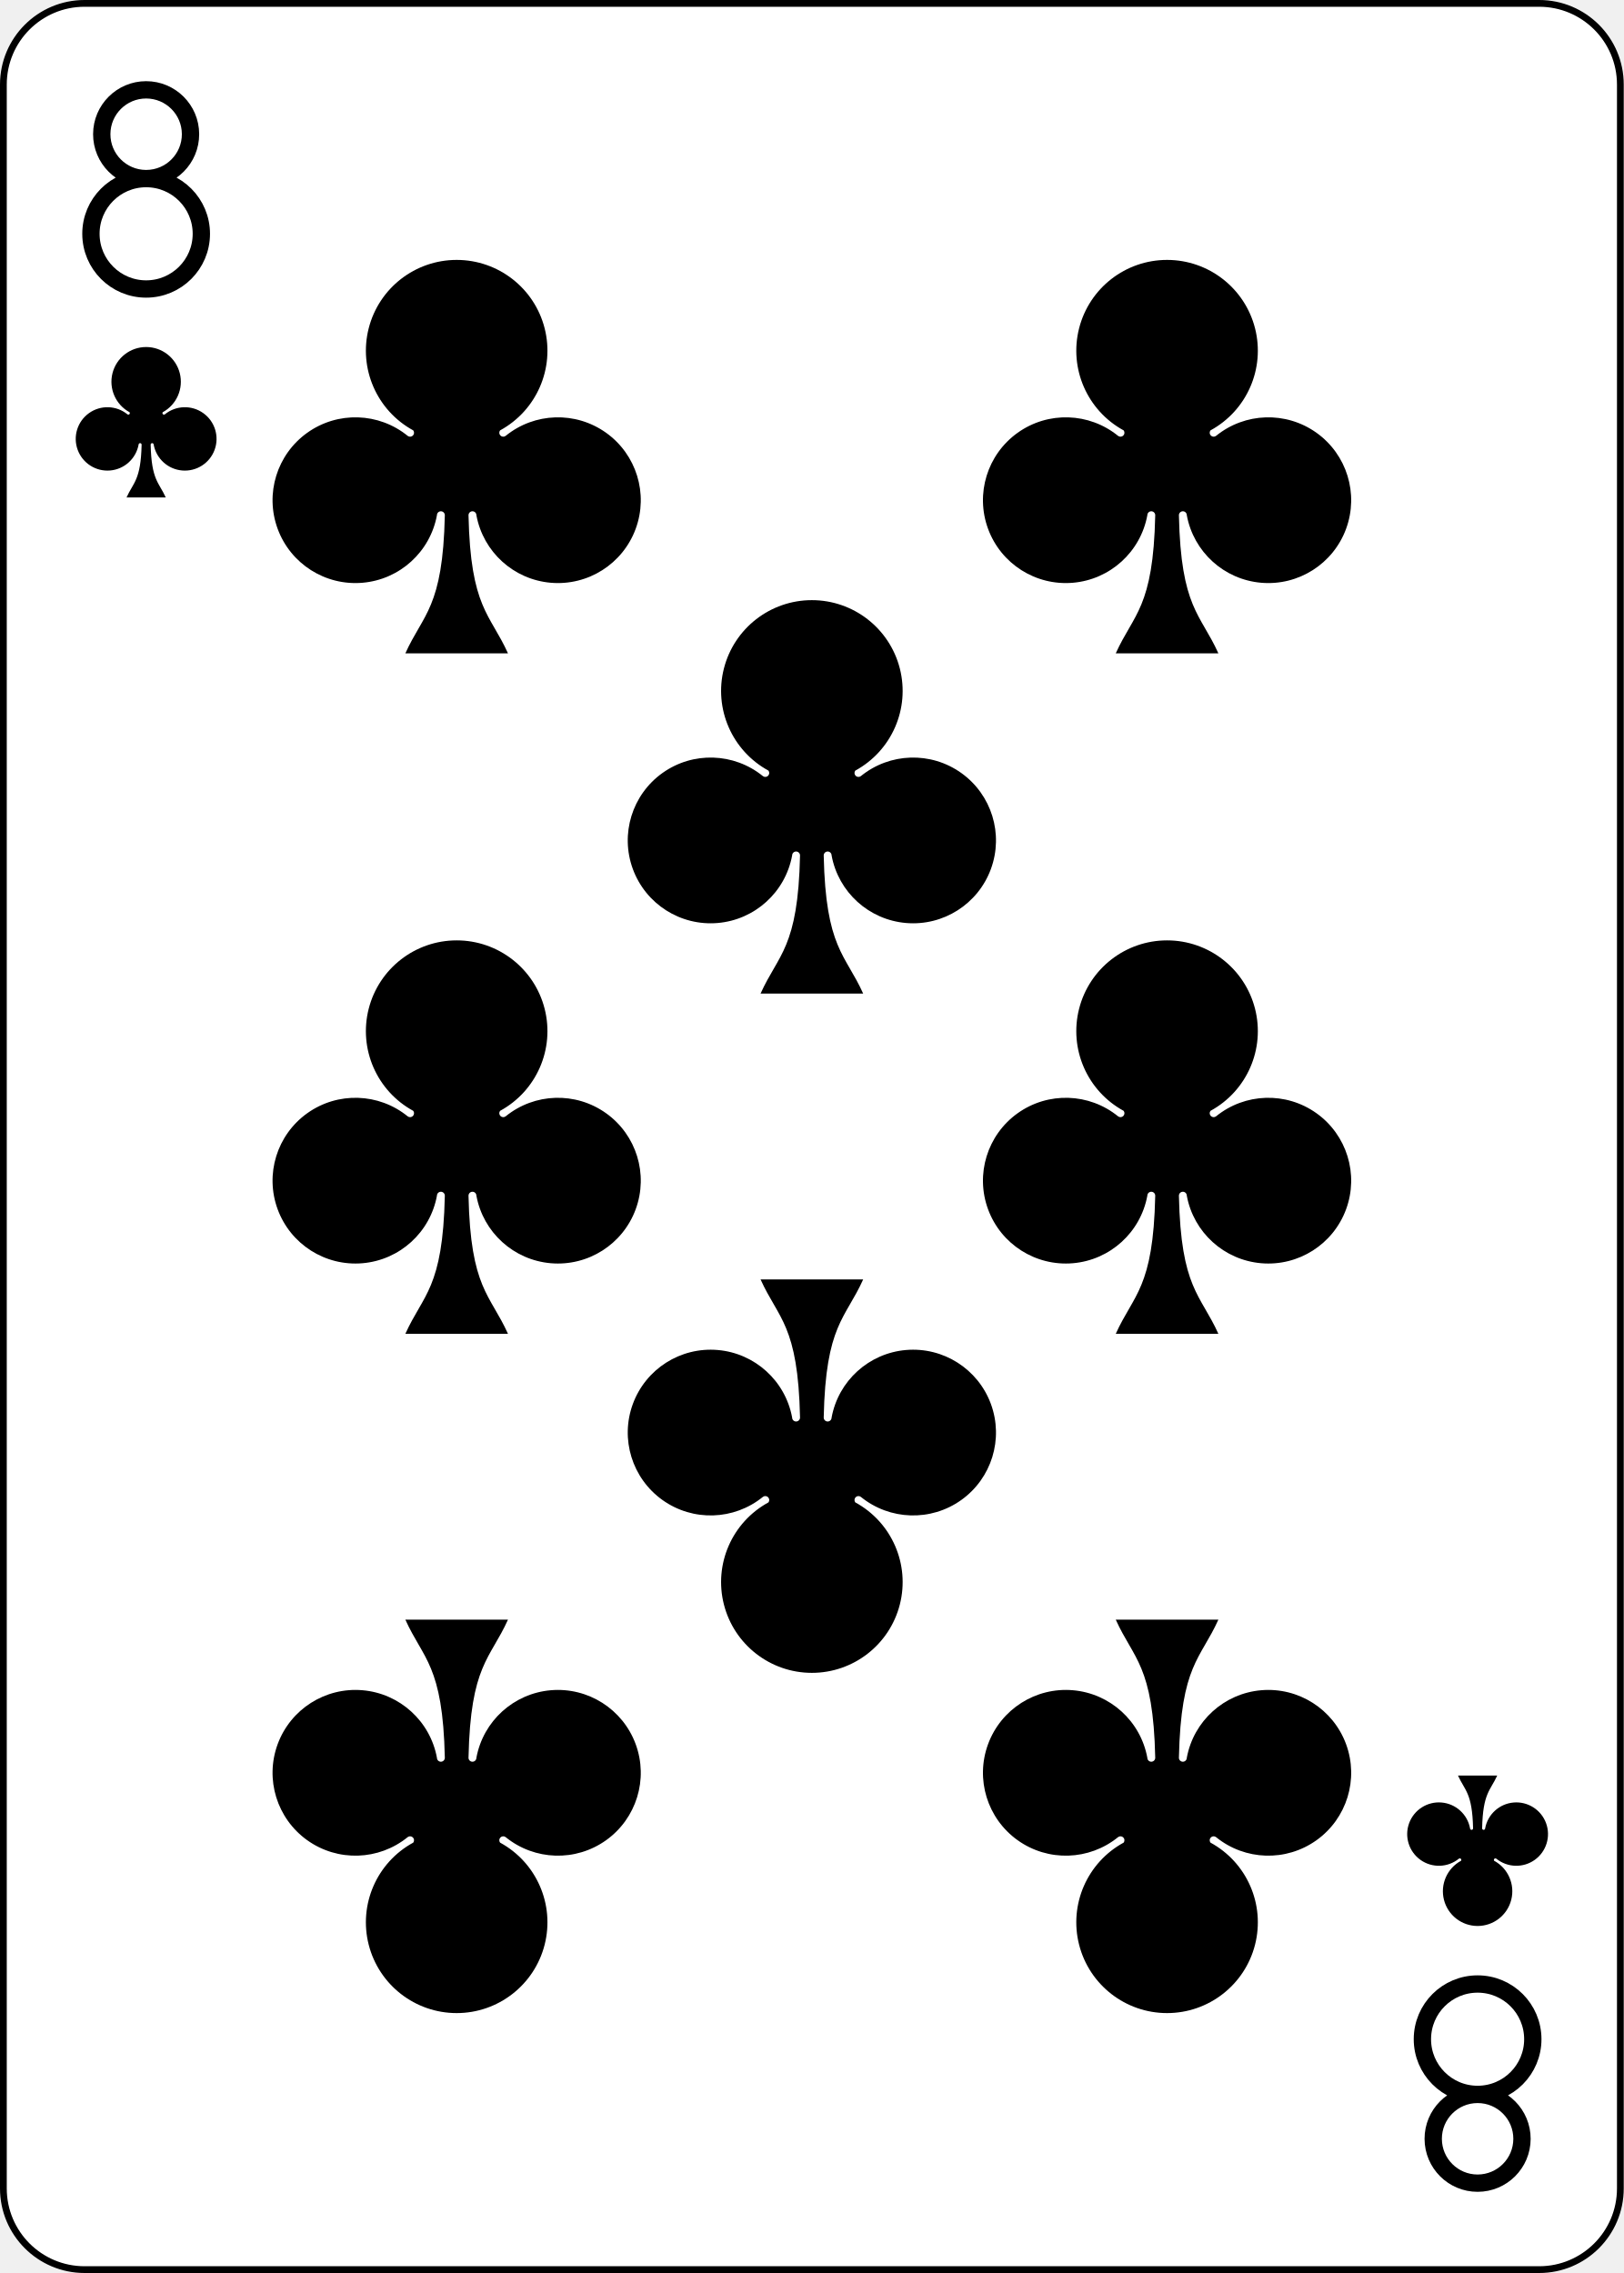
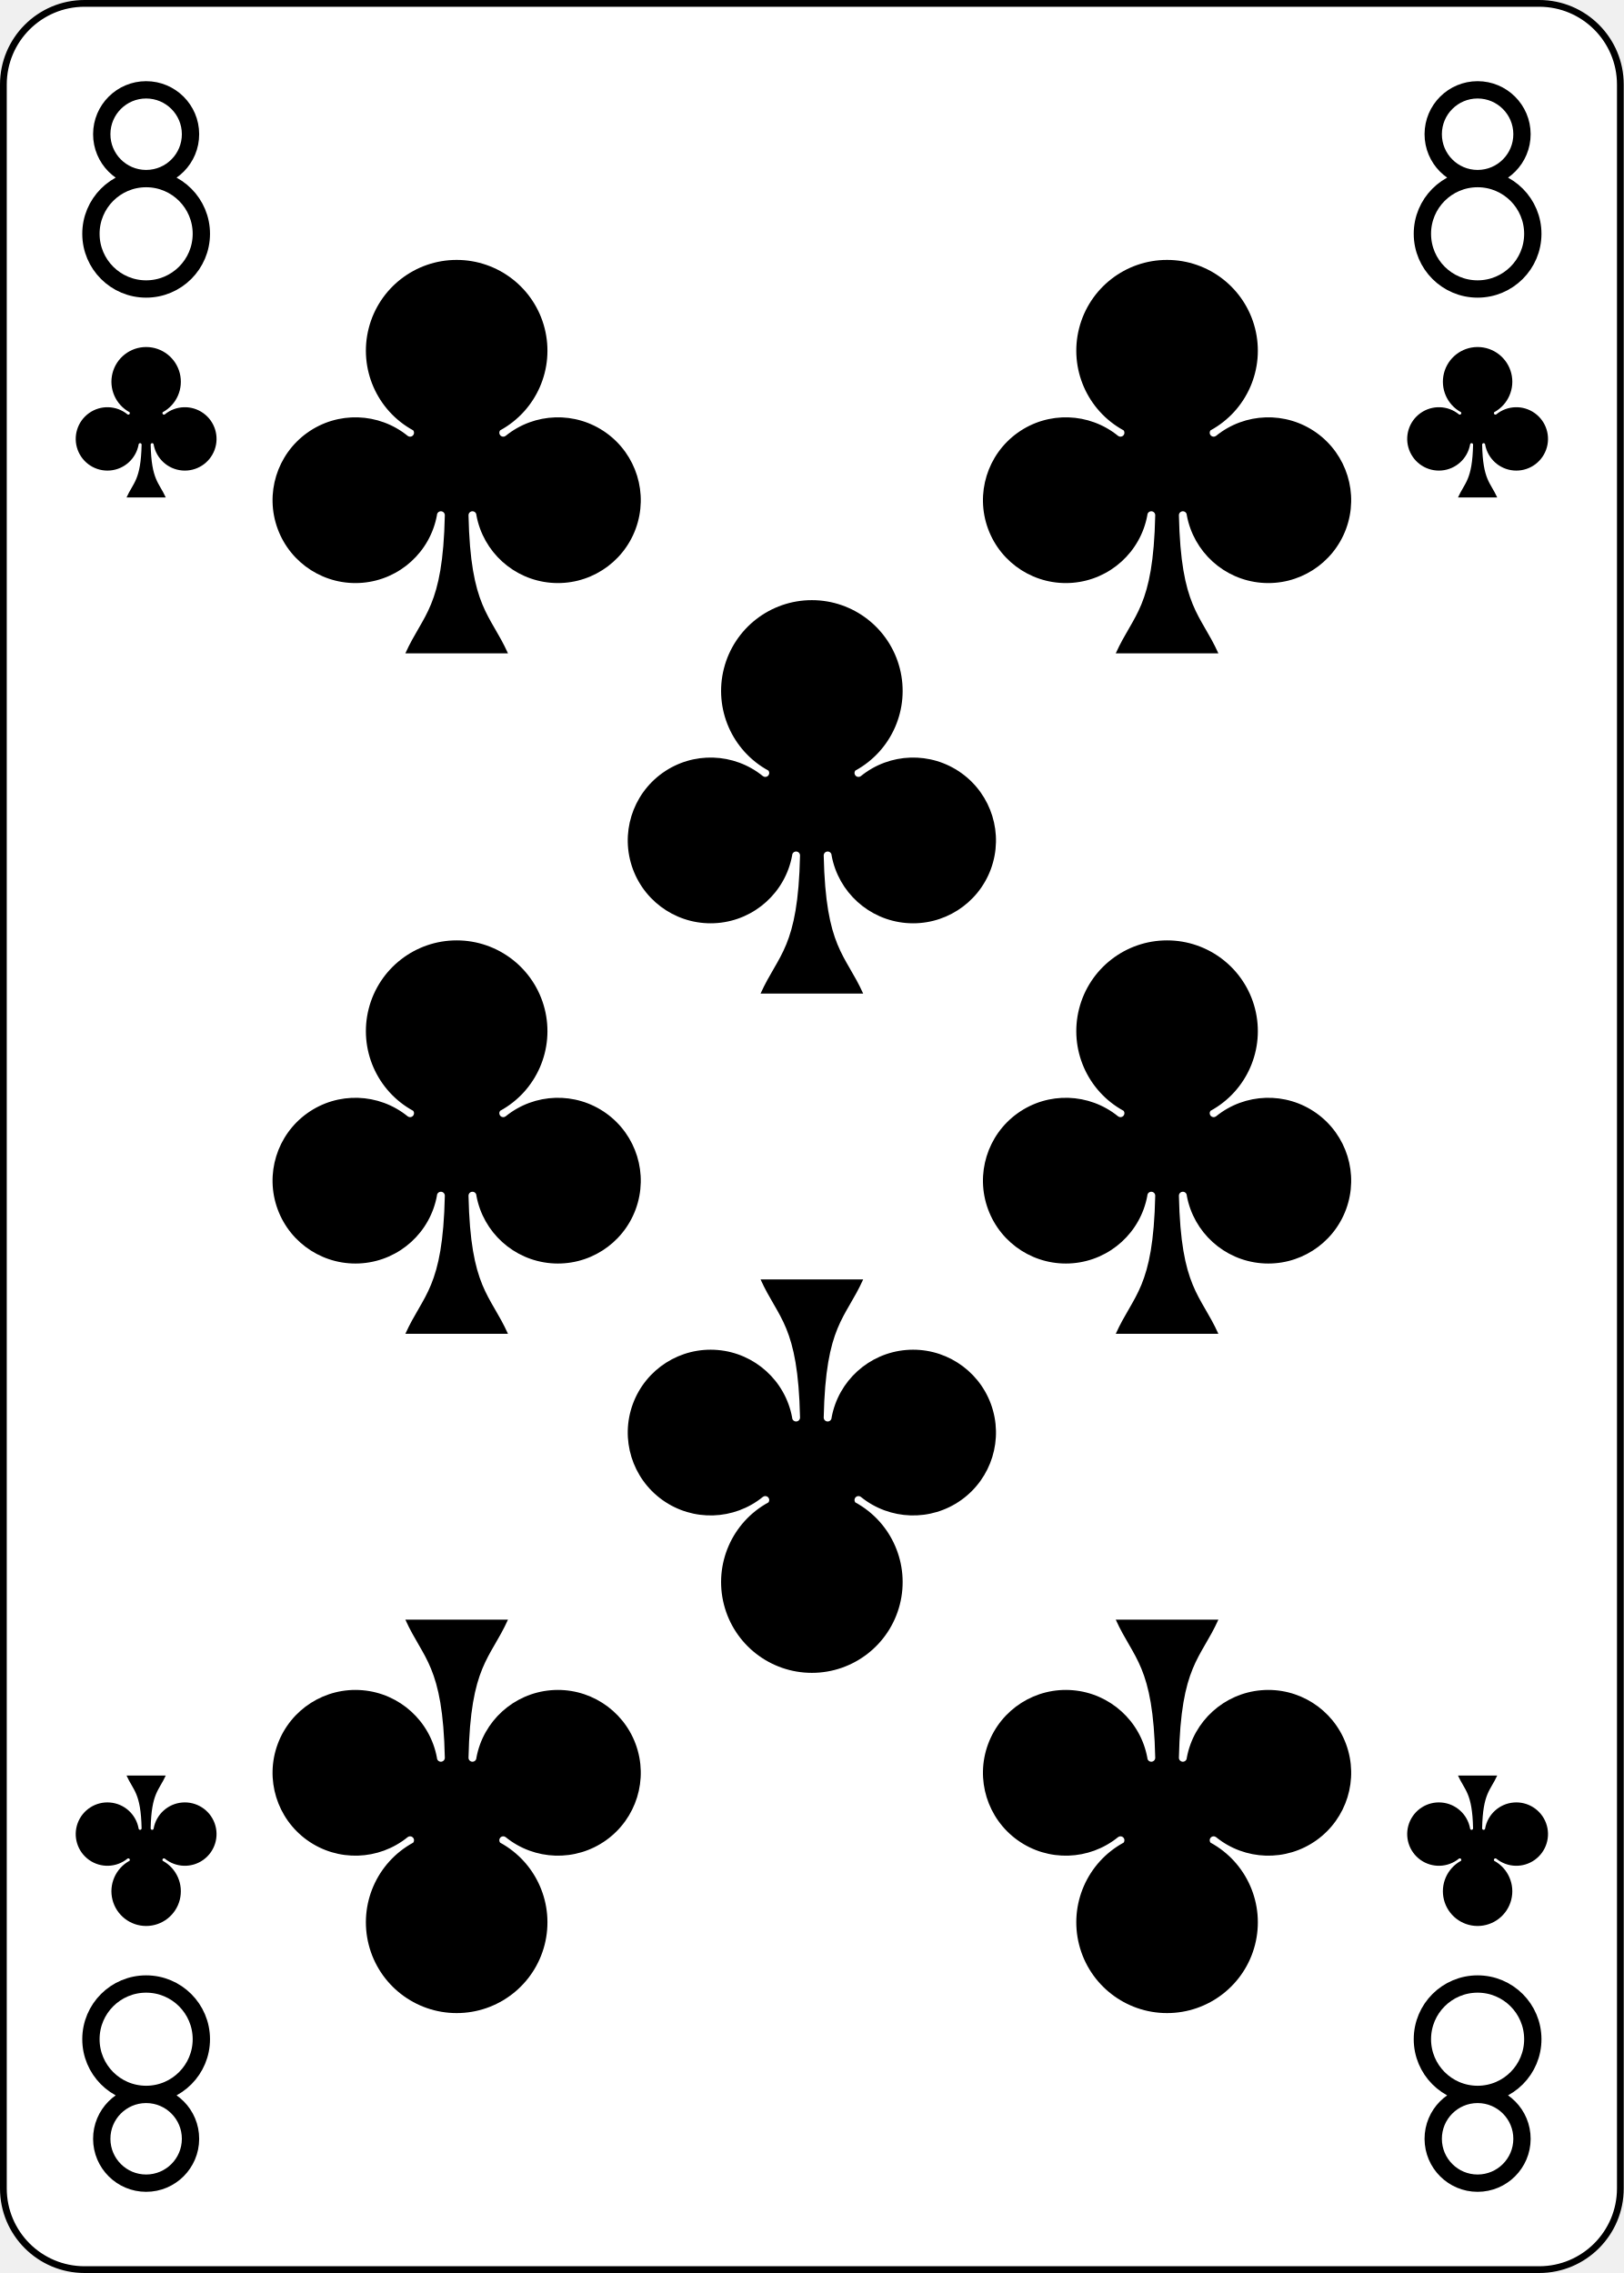
<svg xmlns="http://www.w3.org/2000/svg" xmlns:xlink="http://www.w3.org/1999/xlink" class="card" face="8C" height="3.5in" preserveAspectRatio="none" viewBox="-120 -168 240 336" width="2.5in">
  <defs>
    <symbol id="SC8" viewBox="-600 -600 1200 1200" preserveAspectRatio="xMinYMid">
      <path d="M30 150C35 385 85 400 130 500L-130 500C-85 400 -35 385 -30 150A10 10 0 0 0 -50 150A210 210 0 1 1 -124 -51A10 10 0 0 0 -110 -65A230 230 0 1 1 110 -65A10 10 0 0 0 124 -51A210 210 0 1 1 50 150A10 10 0 0 0 30 150Z" fill="black" />
    </symbol>
    <symbol id="VC8" viewBox="-500 -500 1000 1000" preserveAspectRatio="xMinYMid">
      <path d="M-1 -50A205 205 0 1 1 1 -50L-1 -50A255 255 0 1 0 1 -50Z" stroke="black" stroke-width="80" stroke-linecap="square" stroke-miterlimit="1.5" fill="none" />
    </symbol>
  </defs>
  <rect width="239" height="335" x="-119.5" y="-167.5" rx="12" ry="12" fill="white" stroke="black" />
  <use xlink:href="#VC8" height="32" width="32" x="-114.4" y="-156" />
+   <use xlink:href="#VC8" height="32" width="32" x="82.4" y="-156" />
  <use xlink:href="#SC8" height="26.769" width="26.769" x="-111.784" y="-119" />
+   <use xlink:href="#SC8" height="26.769" width="26.769" x="85.016" y="-119" />
  <use xlink:href="#SC8" height="70" width="70" x="-87.501" y="-135.588" />
  <use xlink:href="#SC8" height="70" width="70" x="17.501" y="-135.588" />
  <use xlink:href="#SC8" height="70" width="70" x="-35" y="-85.294" />
  <use xlink:href="#SC8" height="70" width="70" x="-87.501" y="-35" />
  <use xlink:href="#SC8" height="70" width="70" x="17.501" y="-35" />
  <g transform="rotate(180)">
    <use xlink:href="#VC8" height="32" width="32" x="-114.4" y="-156" />
+     <use xlink:href="#VC8" height="32" width="32" x="82.4" y="-156" />
    <use xlink:href="#SC8" height="26.769" width="26.769" x="-111.784" y="-119" />
+     <use xlink:href="#SC8" height="26.769" width="26.769" x="85.016" y="-119" />
    <use xlink:href="#SC8" height="70" width="70" x="-87.501" y="-135.588" />
    <use xlink:href="#SC8" height="70" width="70" x="17.501" y="-135.588" />
    <use xlink:href="#SC8" height="70" width="70" x="-35" y="-85.294" />
  </g>
</svg>
